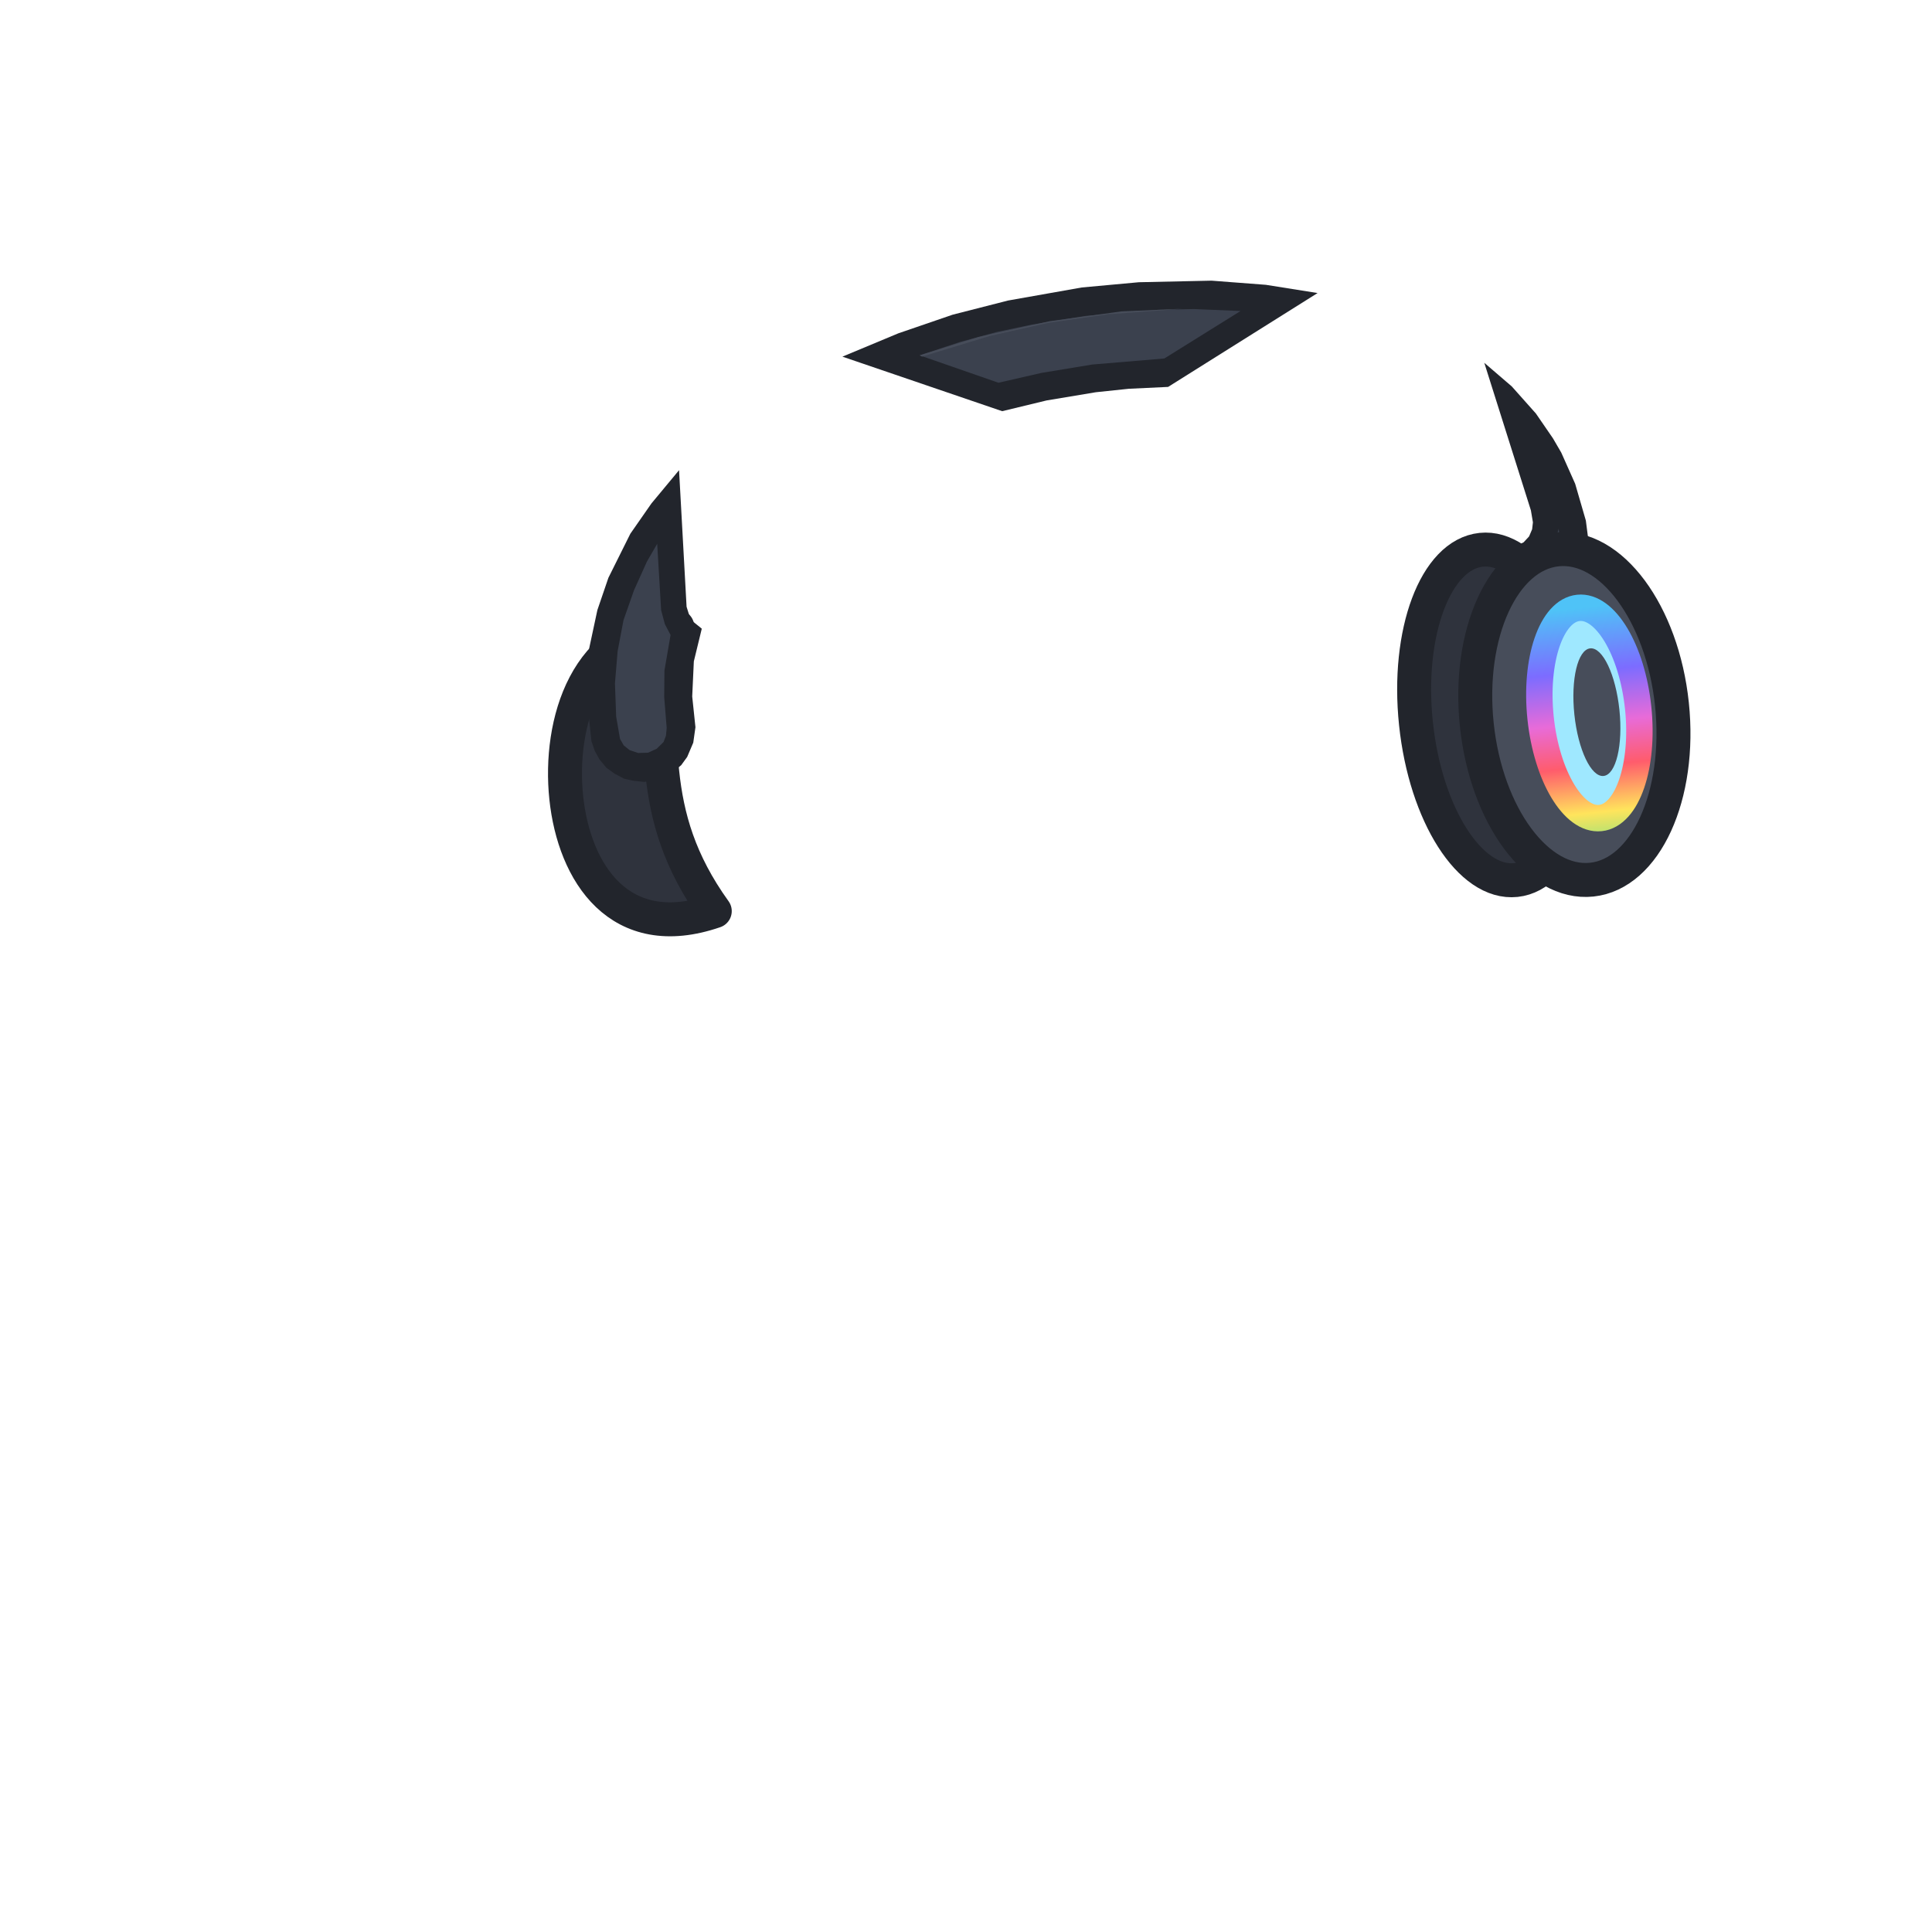
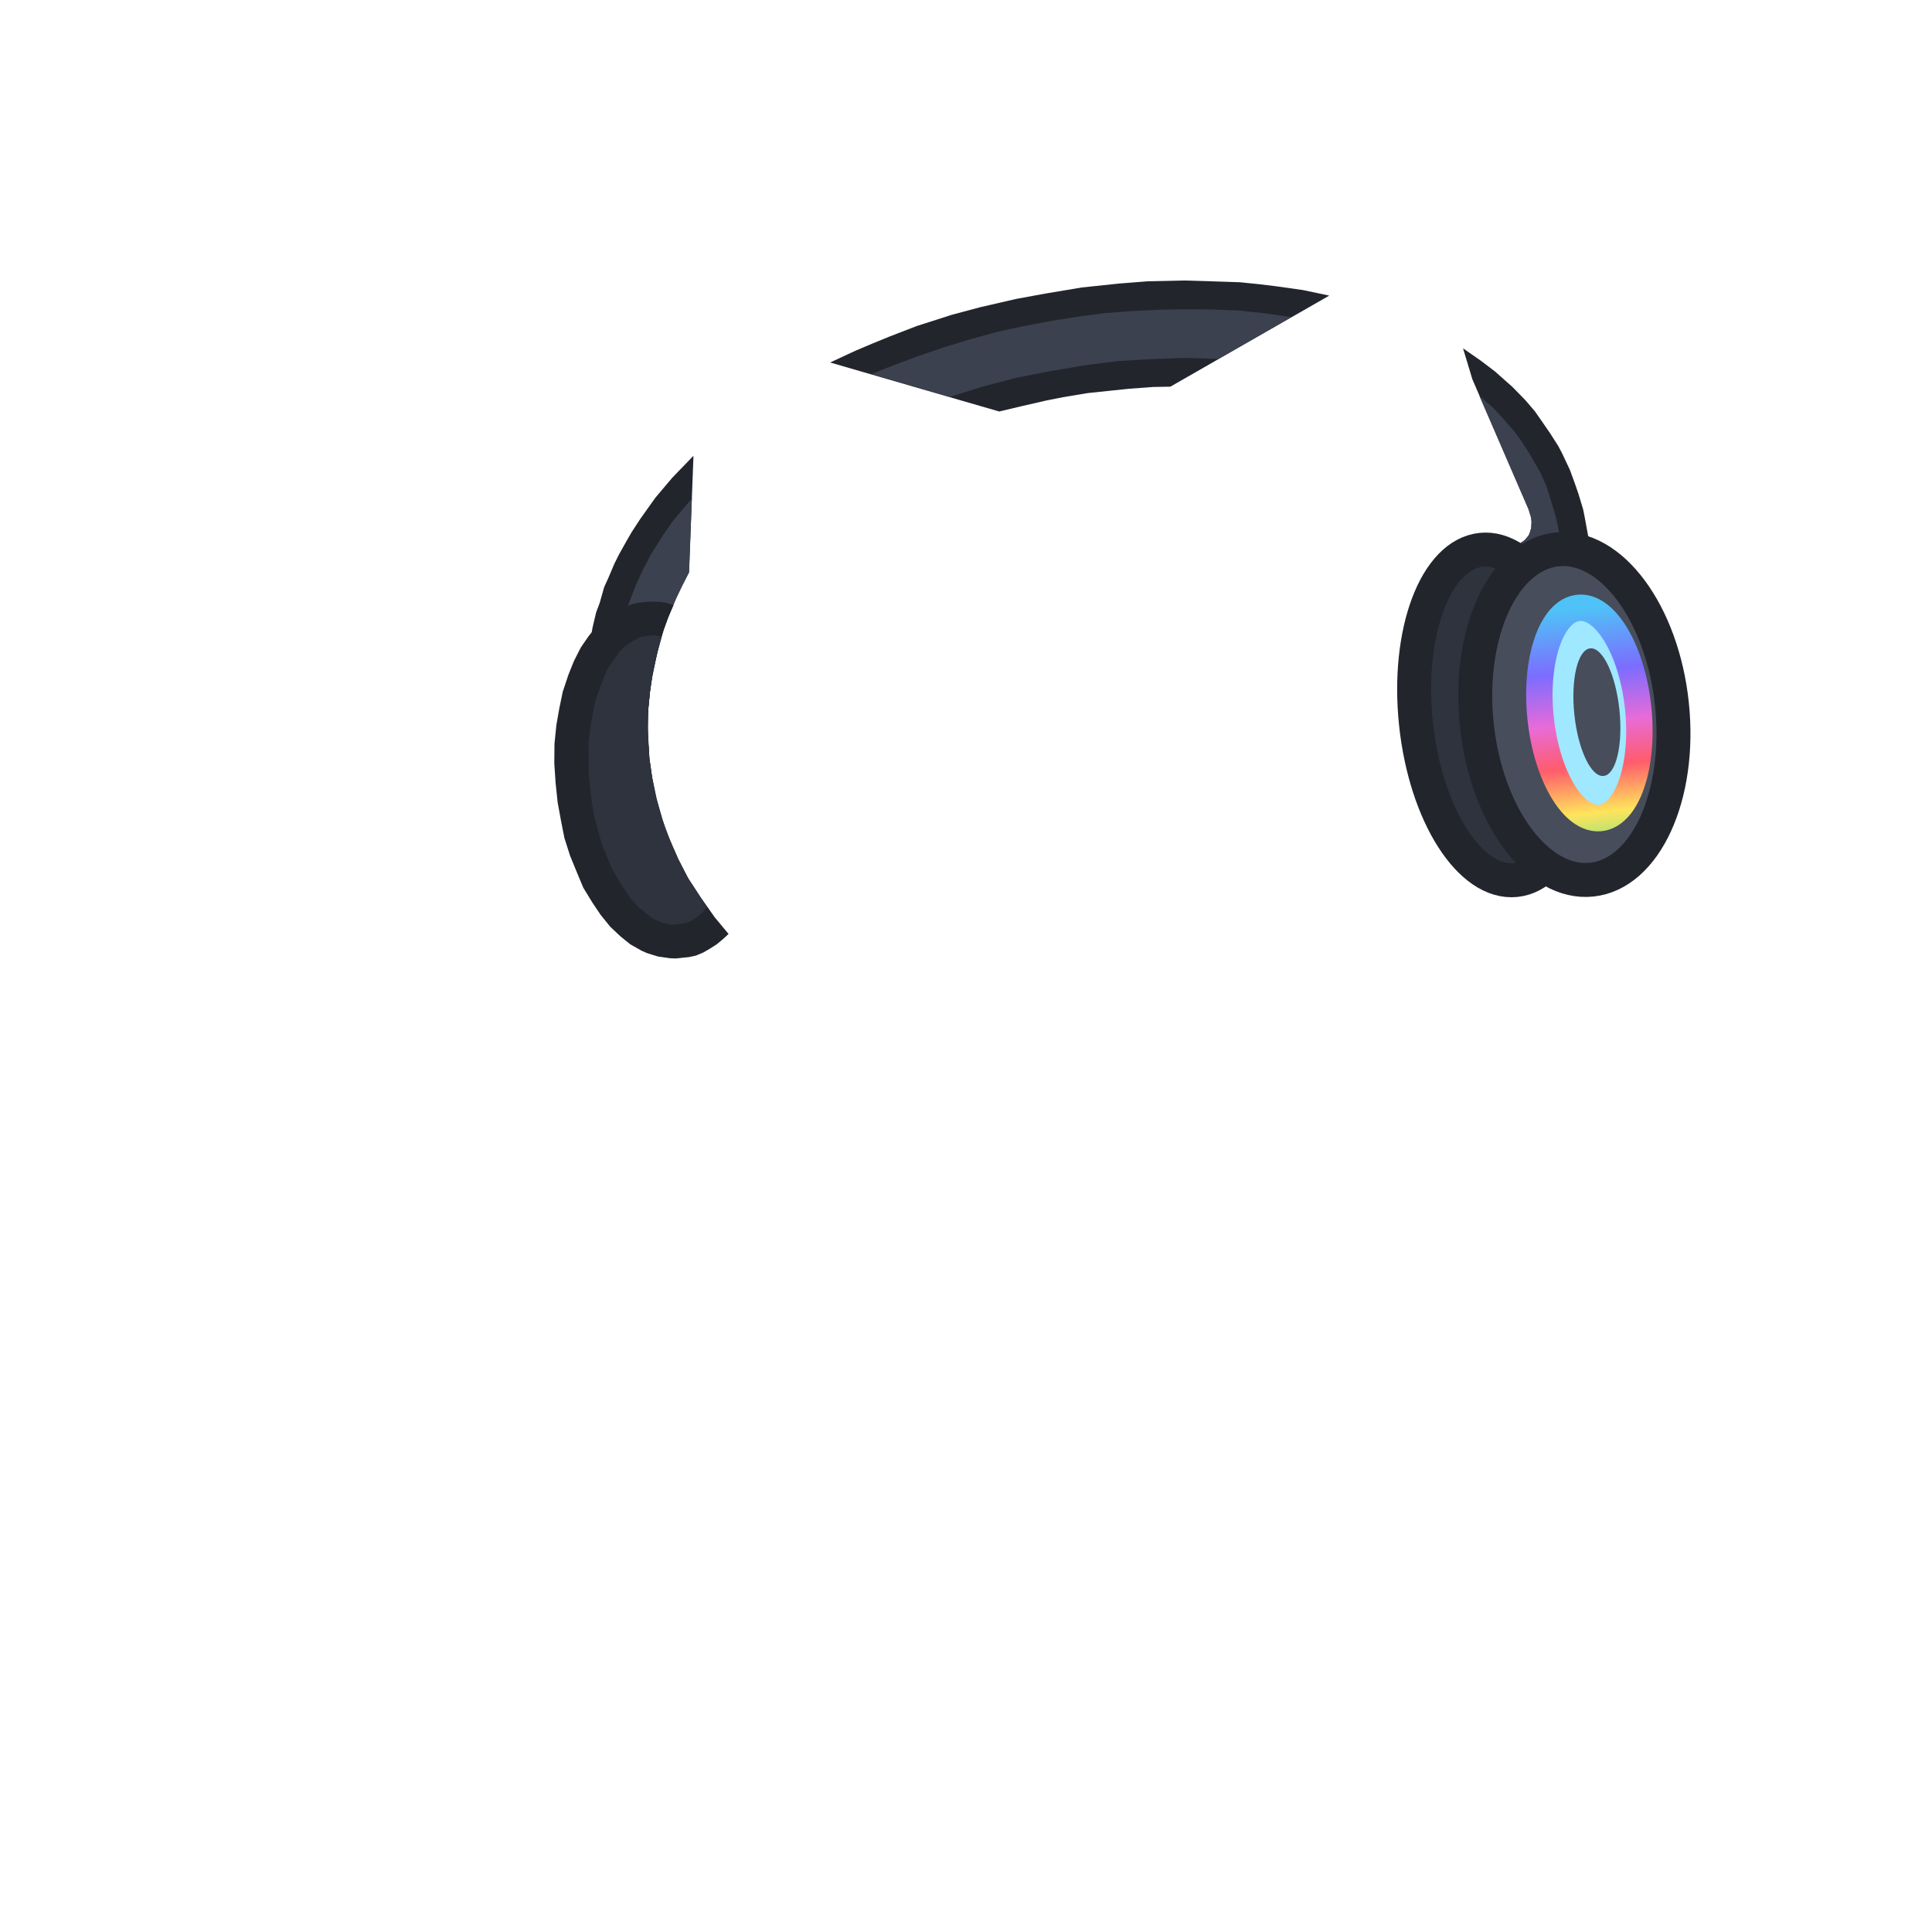
<svg xmlns="http://www.w3.org/2000/svg" viewBox="0 0 256 256">
  <defs>
    <linearGradient id="hp-ring" gradientUnits="userSpaceOnUse" x1="0" y1="75" x2="0" y2="109">
      <stop offset="0" stop-color="#4FC3F7" />
      <stop offset="0.25" stop-color="#7C6CFF" />
      <stop offset="0.45" stop-color="#E86BD8" />
      <stop offset="0.62" stop-color="#FF5C6C" />
      <stop offset="0.8" stop-color="#FFE45C" />
      <stop offset="1" stop-color="#5EE08A" />
    </linearGradient>
  </defs>
  <g transform="translate(-4 12) rotate(-6 152 80)">
-     <path d="M95 65 C83 64 78 76 78 86 C78 96 83 106 96 103 C92 96 91 90 91 84 C91 77 92 71 95 65Z" fill="#2F333D" stroke="#22252C" stroke-width="4.5" stroke-linejoin="round" />
-     <path d="M96 74.4 L96.7 69.8 L98.2 65.6 L97 64.4 L96.7 63.5 L96.5 62.5 L97.4 44.4 L93.3 48.4 L90.1 52.1 L86.6 57.6 L84.7 61.7 L83.1 66.6 L82.3 70.8 L82.1 73.2 L82.1 78.9 L82.4 80.2 L82.9 81.4 L83.7 82.6 L84.7 83.5 L85.9 84.3 L87.1 84.7 L88.5 85 L89.9 84.9 L91.2 84.6 L92.4 84.1 L93.6 83.3 L94.5 82.3 L95.5 80.5 L96 78.5ZM140.8 41.1 L146.8 40.3 L153.4 39.9 L157.8 39.9 L163 40.2 L184 29.9 L177.3 28.1 L170.2 26.8 L160.6 26 L153 25.9 L143.1 26.6 L135.6 27.7 L128.2 29.4 L120.5 31.7ZM202.2 64.6 L202.3 67.8 L202 71.9 L202.1 73.3 L202.8 75.2 L204 76.9 L205 77.8 L206.2 78.4 L207.5 78.8 L208.9 79 L210.3 78.9 L211.6 78.5 L212.8 77.9 L213.9 77 L214.8 76 L215.7 74.1 L216.2 70.3 L216.3 67.9 L216.2 63.6 L215.3 58.6 L213.9 54.3 L213 52.3 L211.1 48.8 L208.3 44.9 L205 41.4 L209.1 61.5 L209.2 63.1 L209 64 L208.5 64.9 L207.7 65.6 L206.9 65.9 L205.3 65.9Z" fill="#22252C" />
-     <path d="M92.3 74.1 L92.7 70.6 L94 66 L93.4 64.5 L93.1 62.6 L93.5 53.8 L91.9 56 L89.8 59.6 L88 63.4 L86.8 67.4 L86 71.6 L85.7 76 L85.9 79 L86.3 79.9 L87 80.6 L88.1 81.1 L89.4 81.2 L90.6 80.8 L91.6 80 L92 79.2 L92.2 78.2ZM140.7 37.3 L146.5 36.6 L153.3 36.2 L162.9 36.4 L173.6 31.2 L167.5 30.3 L162.8 29.9 L153.1 29.7 L145.9 30.1 L141.1 30.6 L136.2 31.4 L130.7 32.6ZM206 69.4 L205.8 72.6 L206.1 73.5 L206.7 74.3 L207.7 75 L209 75.2 L209.9 75.1 L211 74.5 L211.8 73.6 L212.2 72.4 L212.6 68.1 L212.5 64.3 L211.8 66.1 L210.2 67.9 L208.5 68.9 L207.4 69.3Z" fill="#3B414E" />
-     <path d="M131 32.8 L140.3 31 L148.1 30.1 L156 29.8 L166 30.1 L157.9 29.6 L148.3 29.9 L138.7 31 L130.7 32.6Z" fill="#474D5A" />
+     <path d="M140.4 41.1 L143.5 40.7 L146.8 40.3 L149 40.1 L152.3 39.9 L155.6 39.9 L157.8 39.9 L161 40 L163.3 40.2 L185.5 30.4 L182.1 29.3 L178.5 28.4 L176.3 27.9 L173.9 27.4 L170.3 26.9 L166.6 26.4 L161.8 26 L158 25.9 L153 25.9 L148.1 26.2 L144.2 26.5 L139.3 27.1 L135.5 27.7 L130.7 28.7 L127 29.7 L124.6 30.4 L122.3 31.1 L118.8 32.3ZM202.2 64.5 L202.3 66.2 L202.3 67.8 L202.3 69.3 L202 71.5 L202 72.1 L202 72.8 L202.2 73.5 L202.3 74.2 L202.7 75.1 L203.3 76 L203.9 76.8 L204.4 77.3 L204.9 77.7 L205.5 78.1 L206.1 78.4 L206.8 78.6 L207.4 78.8 L208.1 78.9 L208.8 79 L209.5 79 L210.2 78.9 L210.8 78.8 L211.5 78.5 L212.1 78.3 L212.7 77.9 L213.3 77.5 L213.8 77.1 L214.3 76.6 L214.9 75.8 L215.2 75.2 L215.6 74.2 L215.8 73.6 L215.9 72.9 L216.2 70.6 L216.3 69.2 L216.3 68 L216.3 65.8 L216.1 63.2 L216 62.1 L215.6 60 L215.3 58.7 L214.8 56.7 L214 54.4 L213.6 53.4 L212.7 51.6 L211.5 49.4 L211 48.5 L209.9 46.9 L208.4 45 L206.3 42.7 L204.6 41.1 L202.4 39.2 L203.2 43.4 L208.8 61.3 L209 62.3 L209.1 62.8 L208.9 63.8 L208.7 64.3 L208.5 64.7 L208.2 65 L207.9 65.3 L207 65.8 L206.5 65.9 L205.5 65.9 L204.6 65.6ZM99.5 42.7 L96.4 45.3 L93.9 47.7 L91.6 50.3 L90.3 51.9 L89.5 53 L88.3 54.7 L87.6 55.8 L86.6 57.6 L85.9 58.8 L85.1 60.8 L84.5 62 L83.8 64 L83.5 65.1 L83.1 66.5 L82.7 68.6 L82.4 69.9 L82.1 72.1 L82 74.5 L82 76 L82 78.3 L82.1 79.3 L82.4 80.3 L82.6 80.9 L83.1 81.8 L83.8 82.6 L84.2 83.1 L85.1 83.8 L85.9 84.3 L86.9 84.7 L87.6 84.9 L88.2 85 L88.9 85 L89.6 85 L89.5 82 L89.6 79.1 L89.9 76.1 L90.5 73.2 L91 71.3 L91.6 69.4 L92.2 67.5 L93 65.6 L93.9 63.7 L95.1 61.5 L96.2 59.7 L97.3 58Z" fill="#22252C" />
+     <path d="M134.1 38.5 L138.5 37.6 L143.1 36.9 L147.6 36.5 L152.2 36.2 L156.7 36.1 L161.2 36.3 L165.6 36.6 L170 37.2 L180.2 32.7 L176.6 31.8 L173.3 31.1 L169.8 30.6 L166.3 30.2 L162.8 29.9 L159.2 29.7 L155.6 29.6 L152 29.7 L148.3 29.9 L144.7 30.2 L141.1 30.6 L137.5 31.2 L133.9 31.9 L130.4 32.7 L126.9 33.6 L124.1 34.4ZM206.1 65.9 L206.1 68.7 L205.8 72.1 L205.8 72.7 L206.1 73.4 L206.4 74 L206.9 74.5 L207.4 74.8 L208 75.1 L208.6 75.2 L209.2 75.2 L209.9 75.1 L210.4 74.9 L210.9 74.7 L211.2 74.4 L211.6 73.9 L211.9 73.5 L212.2 72.7 L212.4 71.3 L212.5 70.2 L212.6 68 L212.6 65.8 L212.5 64.7 L212.3 62.7 L211.9 60.6 L211.5 58.6 L210.9 56.7 L210.1 54.9 L209.7 54 L208.9 52.4 L207.9 50.7 L206.7 49 L205.5 47.4 L203.9 45.7 L208.8 61.3 L209 62.3 L209 63 L208.9 63.8 L208.7 64.3 L208.4 64.9 L208 65.2 L207.7 65.5 L207.3 65.7 L206.8 65.8ZM98.7 48.3 L95.9 51 L94.5 52.6 L92.6 55 L91.4 56.8 L90.3 58.6 L88.9 61.3 L88.1 63.3 L87.4 65.3 L86.8 67.2 L86.5 68.4 L86.2 70.4 L86 71.5 L85.8 73.6 L85.7 74.8 L85.7 77 L85.8 78.1 L85.8 78.6 L86 79.2 L86.2 79.6 L86.5 80 L86.8 80.4 L87.2 80.7 L87.6 80.9 L88 81.1 L88.8 81.2 L89.5 81.2 L89.6 79.6 L89.7 78.1 L90.1 75.1 L90.7 72.2 L91.6 69.3 L92.6 66.5 L93.2 65.1 L94.1 63.3 L95.6 60.6 L97.3 58Z" fill="#3B414E" />
+     <path d="M94.8 62.1 L93.9 61.7 L93.1 61.5 L92.3 61.4 L91.6 61.3 L90.2 61.3 L89.4 61.4 L88.6 61.6 L87.2 62.1 L86.5 62.4 L85.8 62.8 L84.4 63.8 L83.2 65 L82 66.4 L80.9 68.1 L80 69.8 L79 72 L78.3 74.2 L77.7 76.3 L77.2 78.7 L76.9 81.3 L76.8 83.9 L76.8 86.5 L77 89.1 L77.2 91.3 L77.7 93.7 L78.4 96.1 L79 98.1 L80 100.2 L80.9 101.9 L82 103.6 L83.2 105 L84.4 106.2 L85.8 107.2 L86.5 107.6 L87.2 107.9 L87.9 108.2 L88.7 108.4 L89.5 108.6 L90.2 108.7 L91 108.7 L92 108.7 L92.9 108.6 L93.9 108.3 L94.8 107.9 L95.8 107.4 L96.7 106.8 L97.5 106.2 L95.9 103.8 L94.4 101.1 L93 98.4 L91.9 95.6 L91 92.8 L90.4 90.3 L89.9 87.4 L89.6 84.5 L89.5 82 L89.6 79 L89.9 76.1 L90.5 73.2 L91.1 70.8 L92.1 67.9 L93.2 65.1 L93.9 63.7Z" fill="#22252C" />
+     <path d="M92.8 66.1 L91.8 65.8 L91.3 65.8 L90.7 65.8 L89.8 65.9 L88.9 66.3 L87.9 66.8 L87 67.5 L86.1 68.6 L85.2 69.6 L84.5 70.9 L83.8 72.3 L83.1 73.8 L82.6 75.5 L82.1 77.3 L81.7 79.1 L81.5 81.1 L81.3 83 L81.3 85 L81.3 86.7 L81.4 88.6 L81.7 90.5 L82 92.4 L82.5 94.2 L83 95.9 L83.7 97.5 L84.4 98.9 L85.1 100.2 L85.9 101.3 L86.9 102.3 L87.7 103.1 L88.7 103.7 L89.7 104.1 L90.2 104.2 L90.7 104.2 L91.3 104.2 L91.8 104.2 L92.3 104.1 L92.9 103.9 L93.4 103.6 L94 103.3 L95 102.4 L93.9 100.2 L92.8 98 L91.9 95.6 L91.3 93.7 L90.6 91.3 L90.1 88.9 L89.8 86.9 L89.6 84.5 L89.5 82 L89.6 80 L89.7 77.6 L90.1 75.1 L90.5 73.2 L91.1 70.8 L91.9 68.4Z" fill="#2F333D" />
    <ellipse cx="202" cy="88" rx="11" ry="22" fill="#2F333D" stroke="#22252C" stroke-width="4.5" />
    <ellipse cx="212" cy="89" rx="13" ry="22" fill="#474D5A" stroke="#22252C" stroke-width="4.5" />
    <ellipse cx="214" cy="89" rx="6.5" ry="14" fill="#9FE8FF" stroke="url(#hp-ring)" stroke-width="3.5" />
    <ellipse cx="215" cy="89" rx="3" ry="8.5" fill="#474D5A" />
  </g>
</svg>
